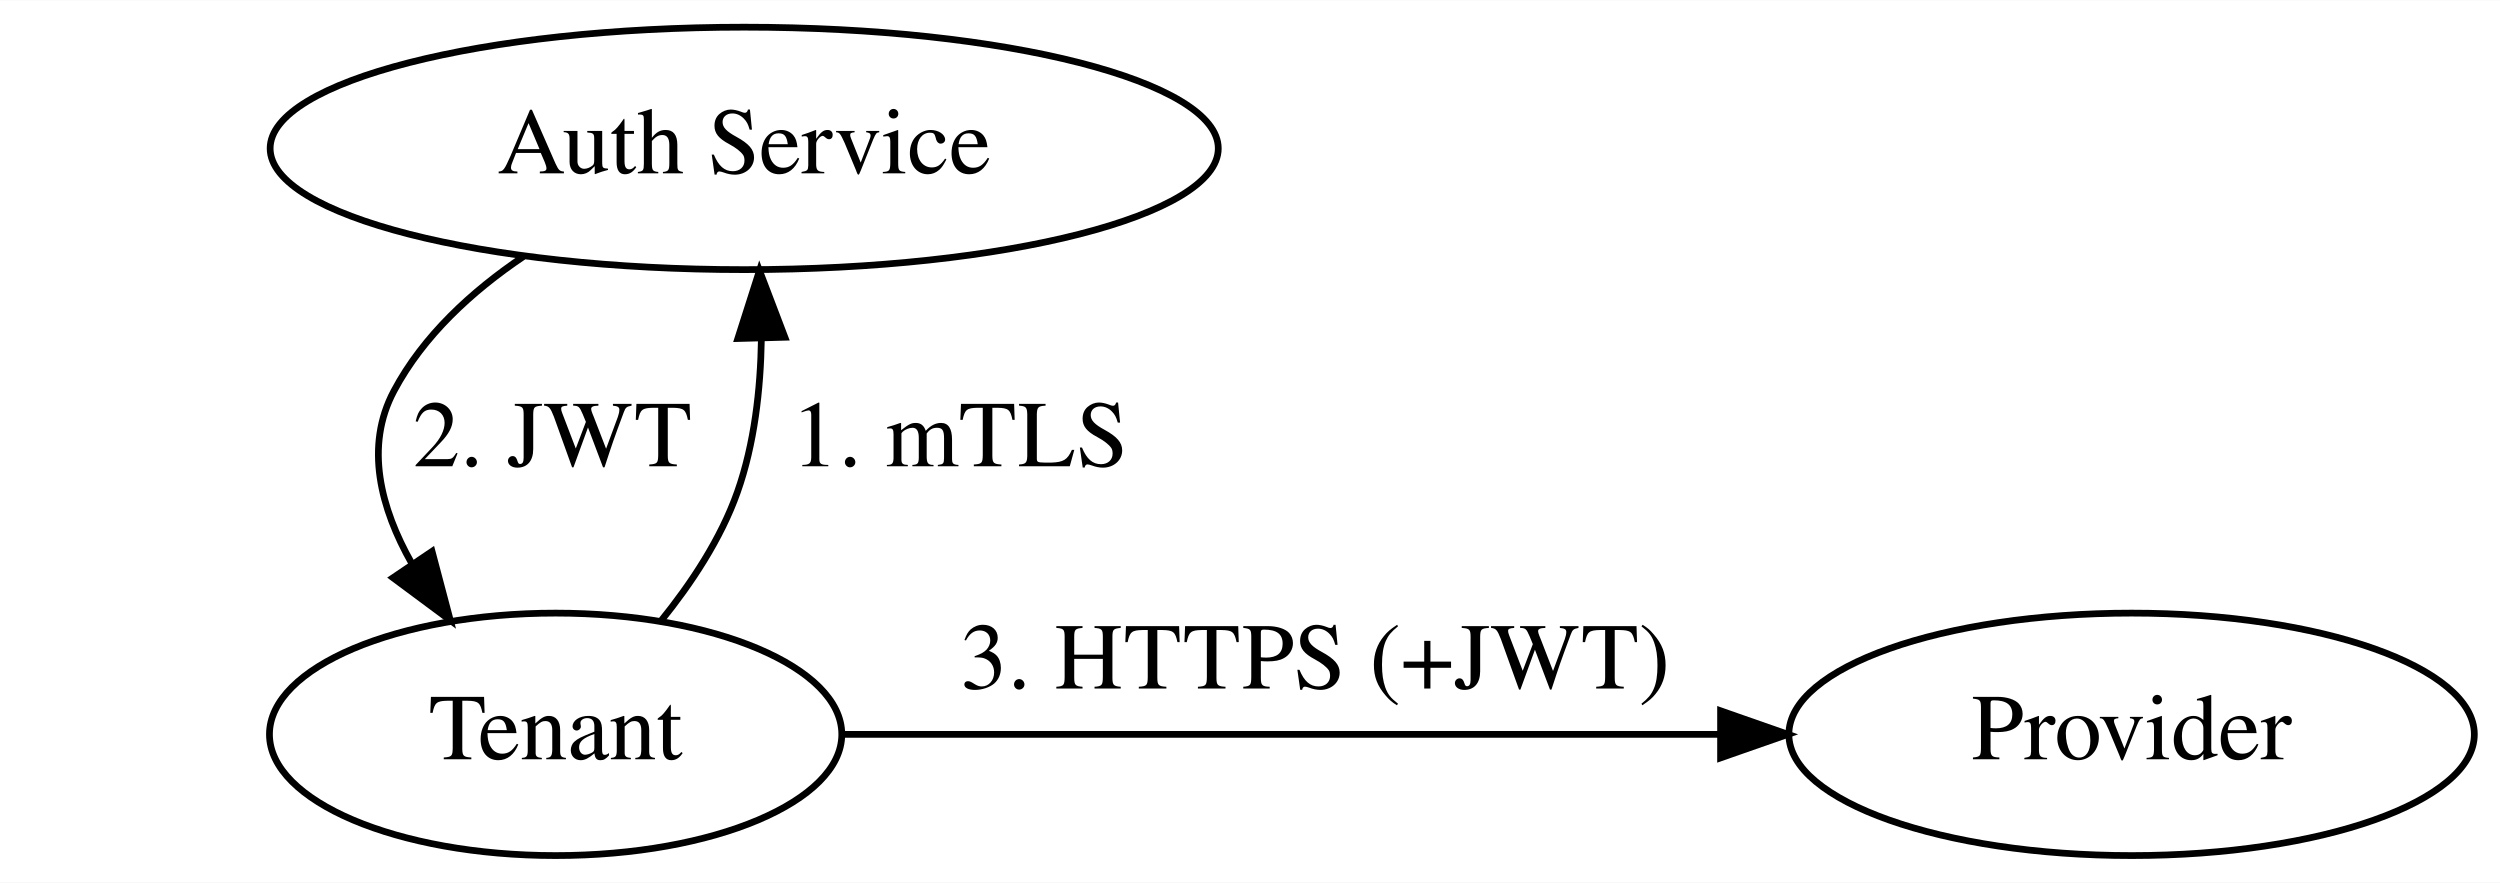
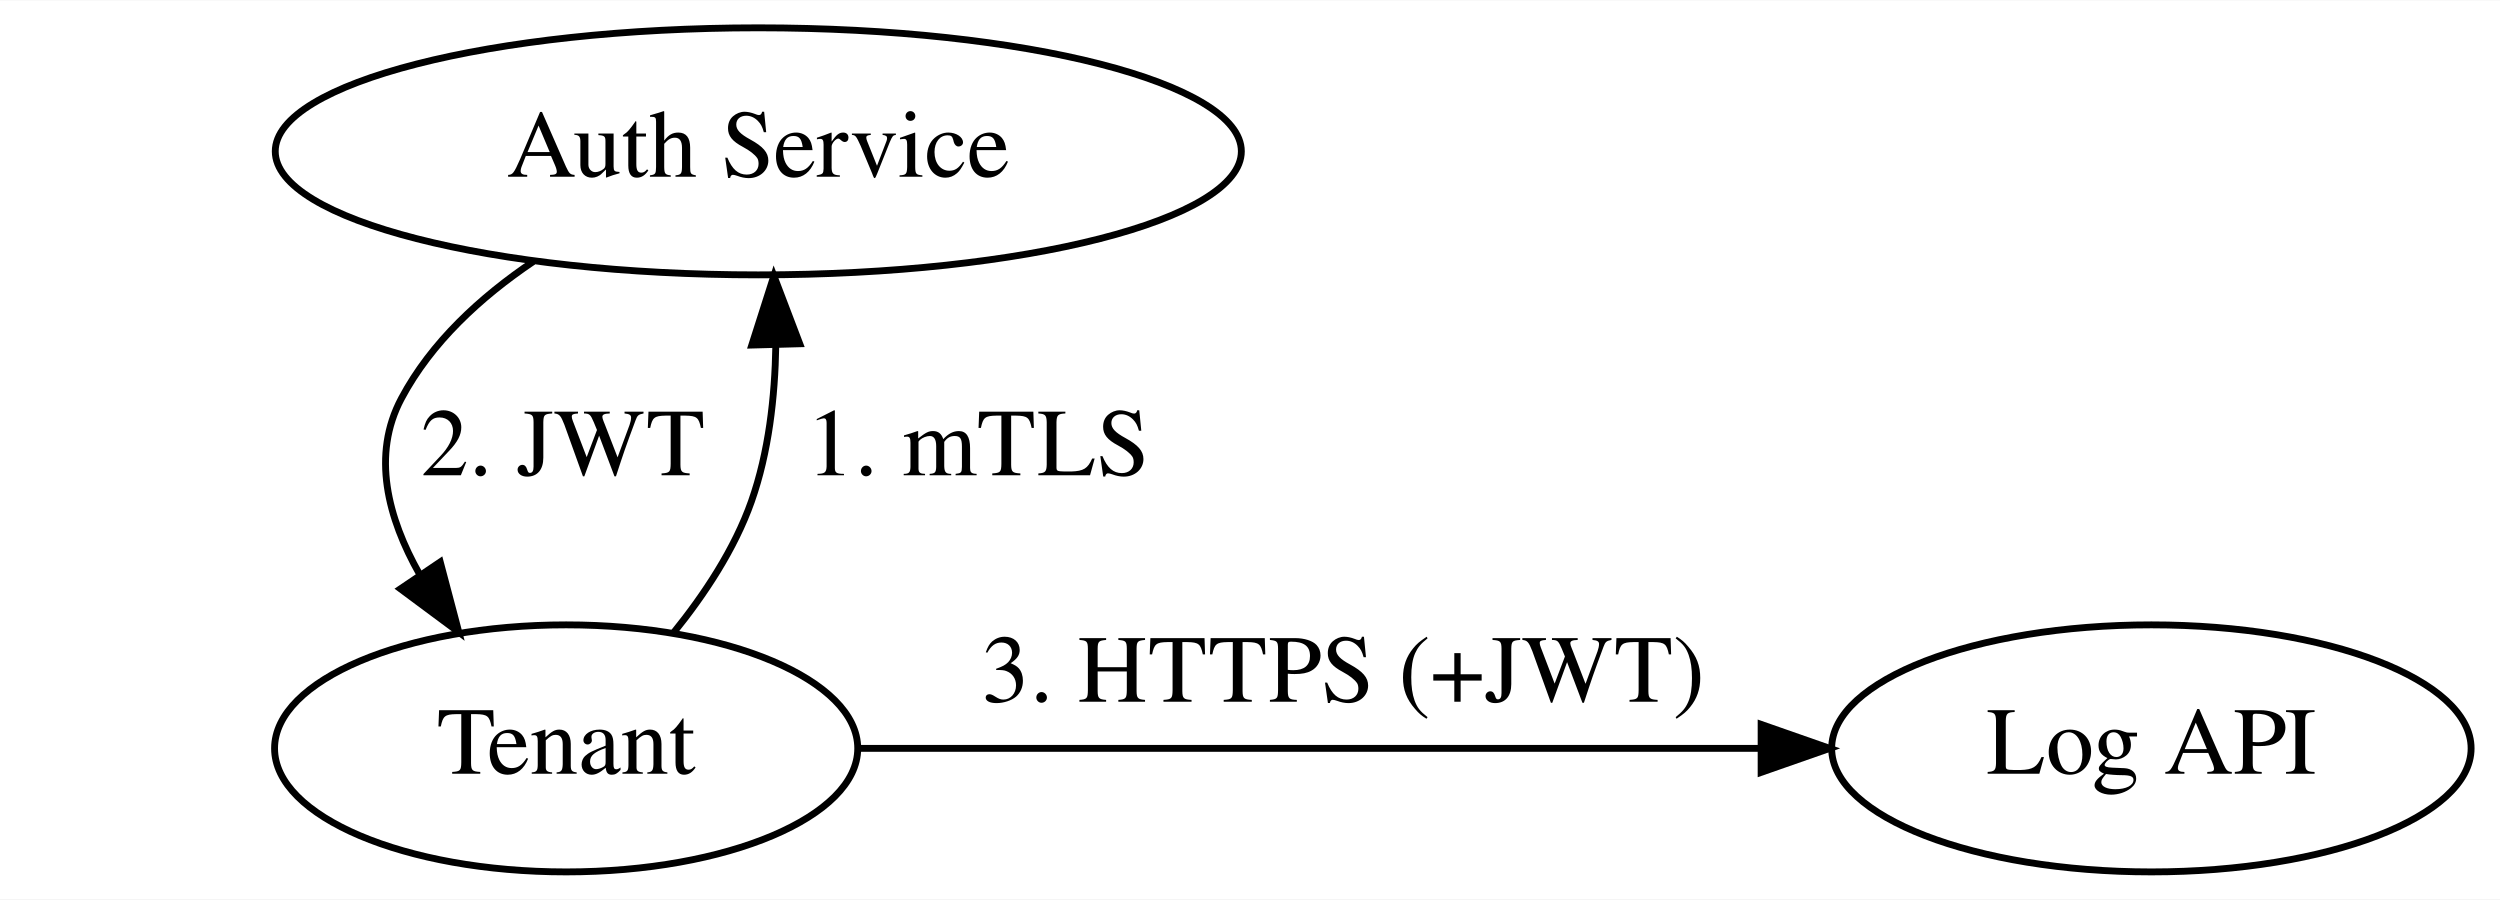
- <svg xmlns="http://www.w3.org/2000/svg" width="371pt" height="131pt" viewBox="0.00 0.00 371.20 131.00">
+ <svg xmlns="http://www.w3.org/2000/svg" width="364pt" height="131pt" viewBox="0.00 0.00 364.30 131.00">
  <g id="graph0" class="graph" transform="scale(1 1) rotate(0) translate(4 127)">
-     <polygon fill="white" stroke="transparent" points="-4,4 -4,-127 367.2,-127 367.2,4 -4,4" />
+     <polygon fill="white" stroke="transparent" points="-4,4 -4,-127 360.3,-127 360.3,4 -4,4" />
    <g id="node3" class="node">
      <ellipse fill="none" stroke="black" cx="106.5" cy="-105" rx="70.39" ry="18" />
      <text text-anchor="middle" x="106.5" y="-101.3" font-family="Times,serif" font-size="14.00">Auth Service</text>
    </g>
    <g id="node4" class="node">
      <ellipse fill="none" stroke="black" cx="78.5" cy="-18" rx="42.49" ry="18" />
      <text text-anchor="middle" x="78.5" y="-14.3" font-family="Times,serif" font-size="14.00">Tenant</text>
    </g>
    <g id="edge6" class="edge">
      <path fill="none" stroke="black" d="M73.71,-88.94C66.04,-83.77 58.85,-77.17 54.5,-69 50.11,-60.76 52.49,-51.59 57.14,-43.38" />
      <polygon fill="black" stroke="black" points="60.15,-45.17 62.86,-34.93 54.35,-41.25 60.15,-45.17" />
      <text text-anchor="middle" x="78" y="-57.8" font-family="Times,serif" font-size="14.00">2. JWT</text>
    </g>
    <g id="edge5" class="edge">
      <path fill="none" stroke="black" d="M94.09,-34.78C98.64,-40.39 103.05,-47.05 105.5,-54 108.01,-61.12 108.93,-69.18 109.05,-76.71" />
      <polygon fill="black" stroke="black" points="105.55,-76.77 108.77,-86.86 112.54,-76.96 105.55,-76.77" />
      <text text-anchor="middle" x="138.5" y="-57.8" font-family="Times,serif" font-size="14.00">1. mTLS</text>
    </g>
    <g id="node5" class="node">
-       <ellipse fill="none" stroke="black" cx="312.5" cy="-18" rx="50.89" ry="18" />
-       <text text-anchor="middle" x="312.5" y="-14.3" font-family="Times,serif" font-size="14.00">Provider</text>
+       <ellipse fill="none" stroke="black" cx="309.5" cy="-18" rx="46.59" ry="18" />
+       <text text-anchor="middle" x="309.5" y="-14.3" font-family="Times,serif" font-size="14.00">Log API</text>
    </g>
    <g id="edge7" class="edge">
-       <path fill="none" stroke="black" d="M120.88,-18C157.3,-18 210.29,-18 251.31,-18" />
-       <polygon fill="black" stroke="black" points="251.47,-21.5 261.47,-18 251.47,-14.5 251.47,-21.5" />
-       <text text-anchor="middle" x="191.28" y="-24.8" font-family="Times,serif" font-size="14.00">3. HTTPS (+JWT)</text>
+       <path fill="none" stroke="black" d="M120.87,-18C157.85,-18 211.83,-18 252.58,-18" />
+       <polygon fill="black" stroke="black" points="252.63,-21.5 262.63,-18 252.63,-14.5 252.63,-21.5" />
+       <text text-anchor="middle" x="191.73" y="-24.8" font-family="Times,serif" font-size="14.00">3. HTTPS (+JWT)</text>
    </g>
  </g>
</svg>
